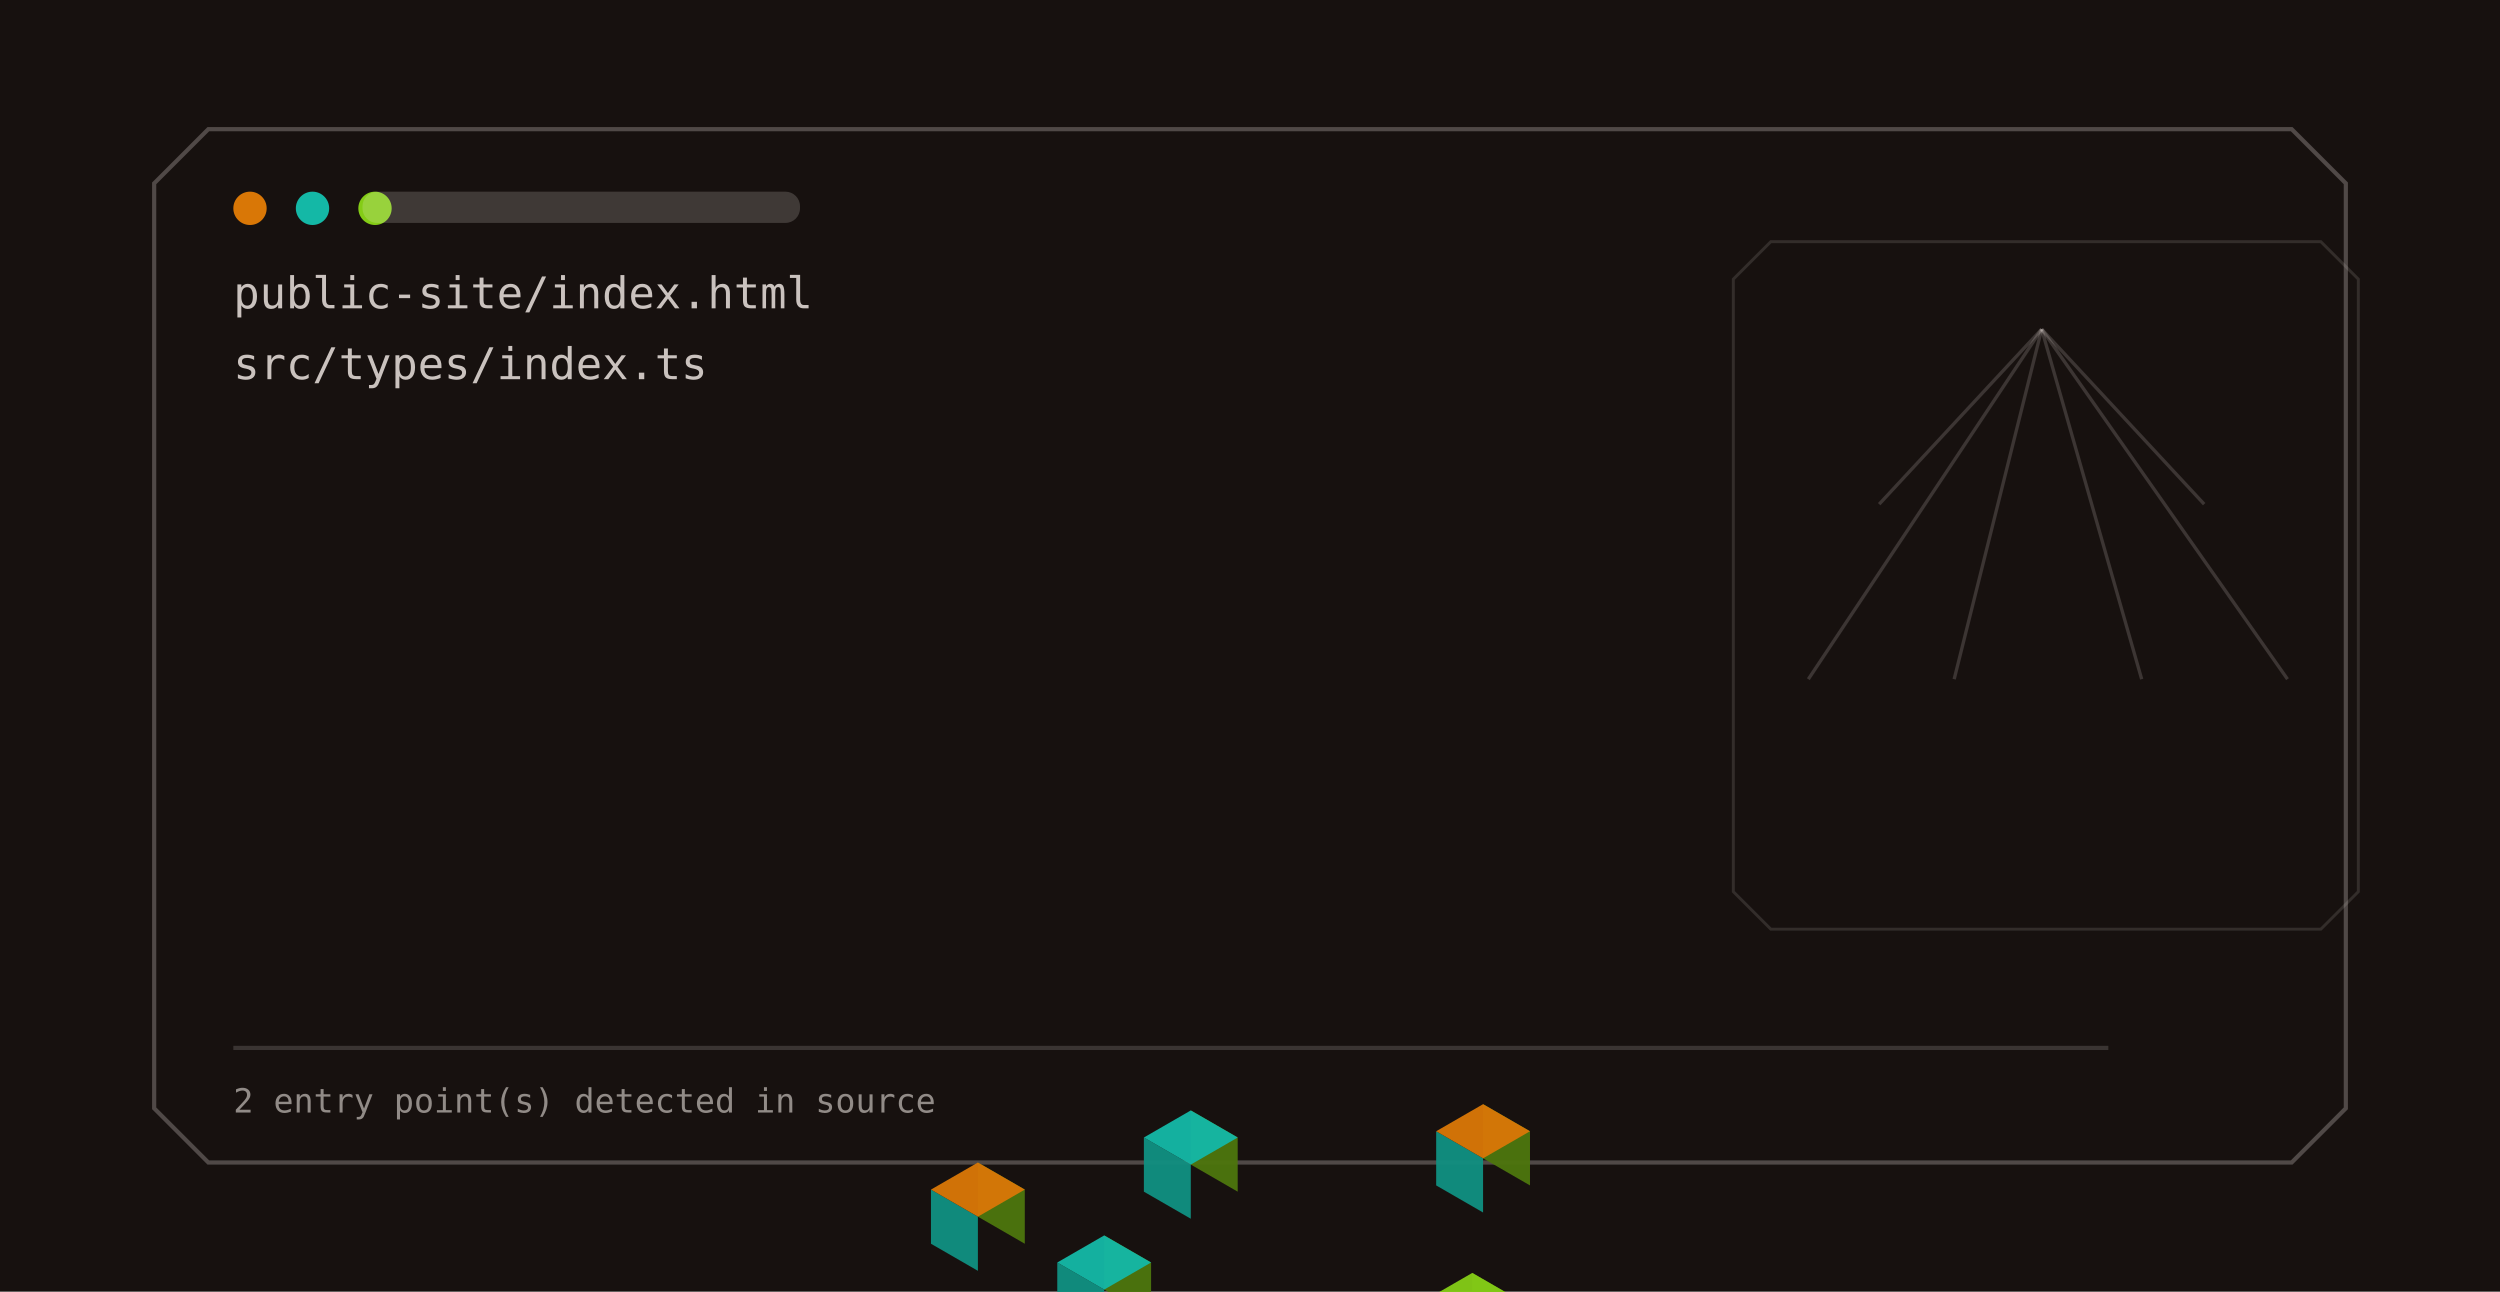
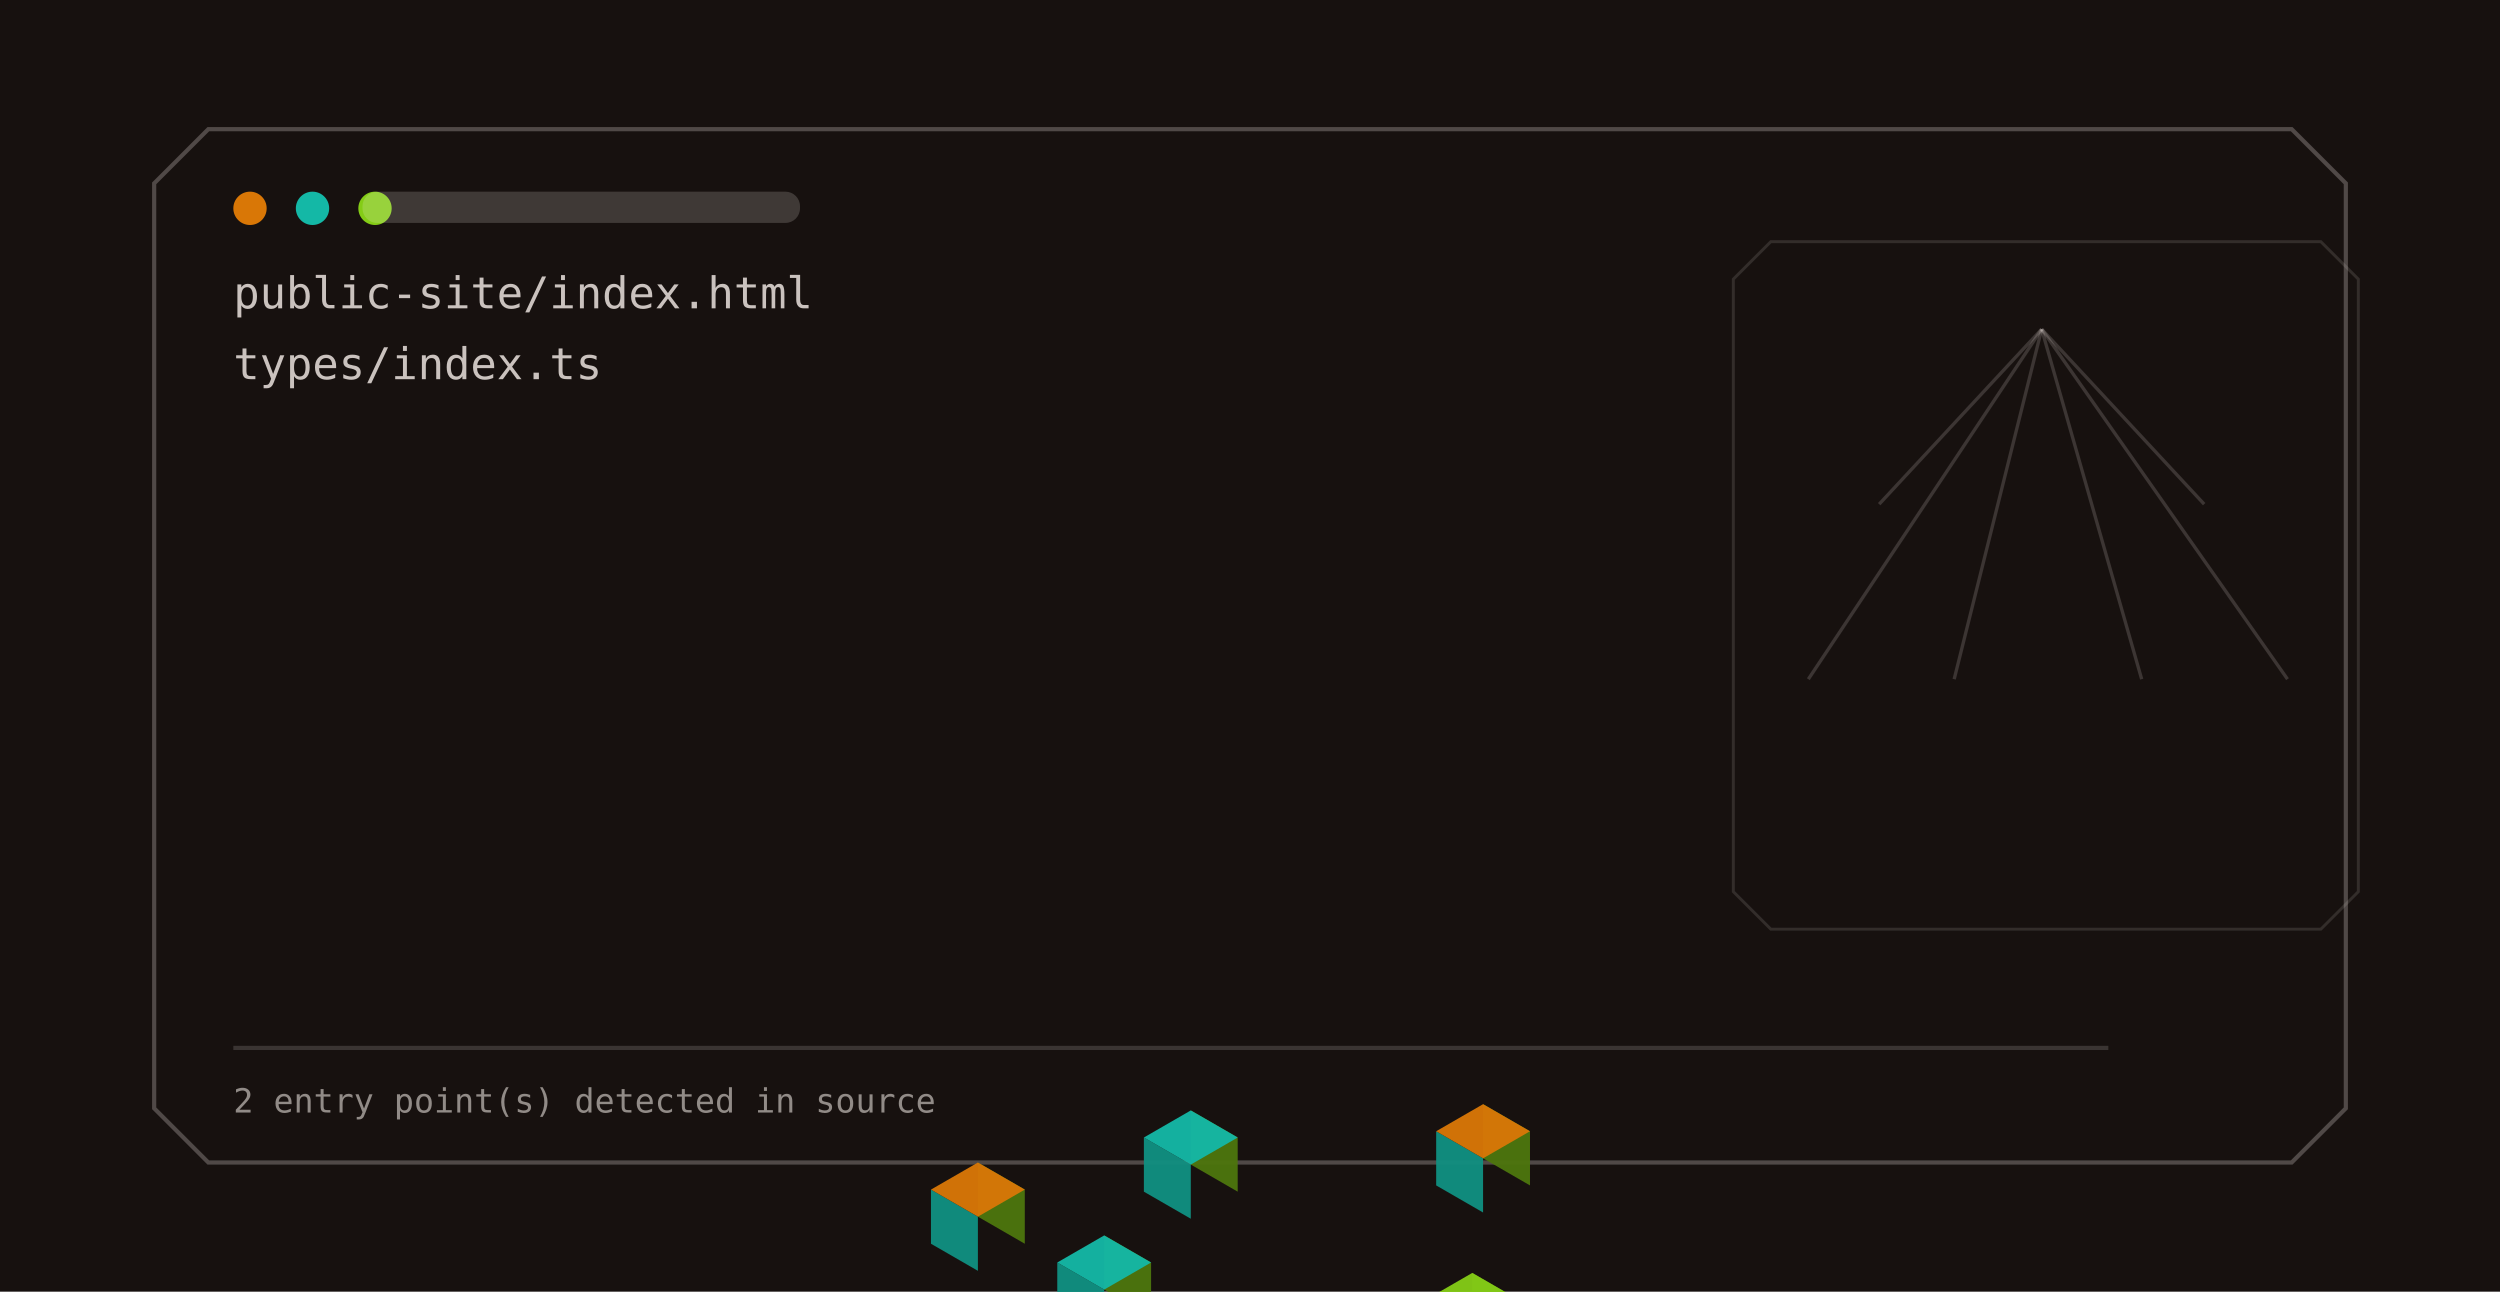
<svg xmlns="http://www.w3.org/2000/svg" viewBox="0 0 1200 620" width="1200" height="620" role="img" aria-label="valuedsociety command surface">
  <rect width="1200" height="620" fill="#17110f" />
  <defs>
    <linearGradient id="gt" x1="0" y1="0" x2="1" y2="1">
      <stop offset="0%" stop-color="#d97706" />
      <stop offset="100%" stop-color="#14b8a6" />
    </linearGradient>
  </defs>
  <path d="M100.00,62.00 H1100.00 L1126.00,88.00 V532.00 L1100.00,558.00 H100.00 L74.00,532.00 V88.00 Z" fill="none" stroke="rgba(246,239,233,0.300)" stroke-width="2.00" opacity="0.85" />
  <circle cx="120.00" cy="100.00" r="8.00" fill="#d97706" opacity="1.00" />
  <circle cx="150.00" cy="100.00" r="8.00" fill="#14b8a6" opacity="1.00" />
  <circle cx="180.00" cy="100.00" r="8.00" fill="#84cc16" opacity="1.00" />
  <rect x="174.00" y="92.00" width="210.00" height="15.00" rx="7.00" fill="rgba(246,239,233,0.180)" opacity="1.00" />
  <text x="112" y="148" font-family="ui-monospace,SFMono-Regular,Menlo,monospace" font-size="21" fill="rgba(246,239,233,0.800)">public-site/index.html</text>
-   <text x="112" y="182" font-family="ui-monospace,SFMono-Regular,Menlo,monospace" font-size="21" fill="rgba(246,239,233,0.800)">src/types/index.ts</text>
+   <text x="112" y="182" font-family="ui-monospace,SFMono-Regular,Menlo,monospace" font-size="21" fill="rgba(246,239,233,0.800)">types/index.ts</text>
  <path d="M850.00,116.00 H1114.00 L1132.00,134.00 V428.00 L1114.00,446.00 H850.00 L832.00,428.00 V134.00 Z" fill="none" stroke="rgba(246,239,233,0.180)" stroke-width="1.40" opacity="0.70" />
  <line x1="980.00" y1="158.00" x2="902.00" y2="242.00" stroke="rgba(246,239,233,0.300)" stroke-width="1.60" opacity="0.55" />
  <line x1="980.00" y1="158.00" x2="1058.00" y2="242.00" stroke="rgba(246,239,233,0.300)" stroke-width="1.60" opacity="0.55" />
  <line x1="980.00" y1="158.00" x2="868.00" y2="326.00" stroke="rgba(246,239,233,0.300)" stroke-width="1.60" opacity="0.55" />
  <line x1="980.00" y1="158.00" x2="938.00" y2="326.00" stroke="rgba(246,239,233,0.300)" stroke-width="1.60" opacity="0.55" />
  <line x1="980.00" y1="158.00" x2="1028.00" y2="326.00" stroke="rgba(246,239,233,0.300)" stroke-width="1.60" opacity="0.55" />
  <line x1="980.00" y1="158.00" x2="1098.00" y2="326.00" stroke="rgba(246,239,233,0.300)" stroke-width="1.60" opacity="0.55" />
  <polygon points="711.87,556.00 734.39,569.00 734.39,543.00 711.87,530.00" fill="#4d760d" opacity="0.95" />
  <polygon points="689.36,569.00 711.87,582.00 711.87,556.00 689.36,543.00" fill="#109081" opacity="0.95" />
  <polygon points="711.87,530.00 734.39,543.00 711.87,556.00 689.36,543.00" fill="#d97706" opacity="0.95" />
  <polygon points="571.58,559.00 594.09,572.00 594.09,546.00 571.58,533.00" fill="#4d760d" opacity="0.95" />
  <polygon points="549.06,572.00 571.58,585.00 571.58,559.00 549.06,546.00" fill="#109081" opacity="0.95" />
  <polygon points="571.58,533.00 594.09,546.00 571.58,559.00 549.06,546.00" fill="#14b8a6" opacity="0.95" />
  <polygon points="706.68,637.00 729.19,650.00 729.19,624.00 706.68,611.00" fill="#4d760d" opacity="0.95" />
  <polygon points="684.16,650.00 706.68,663.00 706.68,637.00 684.16,624.00" fill="#109081" opacity="0.95" />
  <polygon points="706.68,611.00 729.19,624.00 706.68,637.00 684.16,624.00" fill="#84cc16" opacity="0.95" />
  <polygon points="469.39,584.00 491.90,597.00 491.90,571.00 469.39,558.00" fill="#4d760d" opacity="0.95" />
  <polygon points="446.87,597.00 469.39,610.00 469.39,584.00 446.87,571.00" fill="#109081" opacity="0.95" />
  <polygon points="469.39,558.00 491.90,571.00 469.39,584.00 446.87,571.00" fill="#d97706" opacity="0.95" />
  <polygon points="530.01,619.00 552.52,632.00 552.52,606.00 530.01,593.00" fill="#4d760d" opacity="0.95" />
  <polygon points="507.49,632.00 530.01,645.00 530.01,619.00 507.49,606.00" fill="#109081" opacity="0.95" />
  <polygon points="530.01,593.00 552.52,606.00 530.01,619.00 507.49,606.00" fill="#14b8a6" opacity="0.95" />
  <polygon points="607.95,664.00 630.47,677.00 630.47,651.00 607.95,638.00" fill="#4d760d" opacity="0.95" />
  <polygon points="585.43,677.00 607.95,690.00 607.95,664.00 585.43,651.00" fill="#109081" opacity="0.95" />
  <polygon points="607.95,638.00 630.47,651.00 607.95,664.00 585.43,651.00" fill="#84cc16" opacity="0.95" />
  <polygon points="668.57,699.00 691.09,712.00 691.09,686.00 668.57,673.00" fill="#4d760d" opacity="0.95" />
  <polygon points="646.05,712.00 668.57,725.00 668.57,699.00 646.05,686.00" fill="#109081" opacity="0.95" />
  <polygon points="668.57,673.00 691.09,686.00 668.57,699.00 646.05,686.00" fill="#d97706" opacity="0.95" />
  <rect x="112.00" y="502.00" width="900.00" height="2.00" rx="0.00" fill="rgba(246,239,233,0.160)" opacity="1.00" />
  <text x="112" y="534" font-family="ui-monospace,Menlo,monospace" font-size="16" fill="rgba(246,239,233,0.550)">2 entry point(s) detected in source</text>
</svg>
